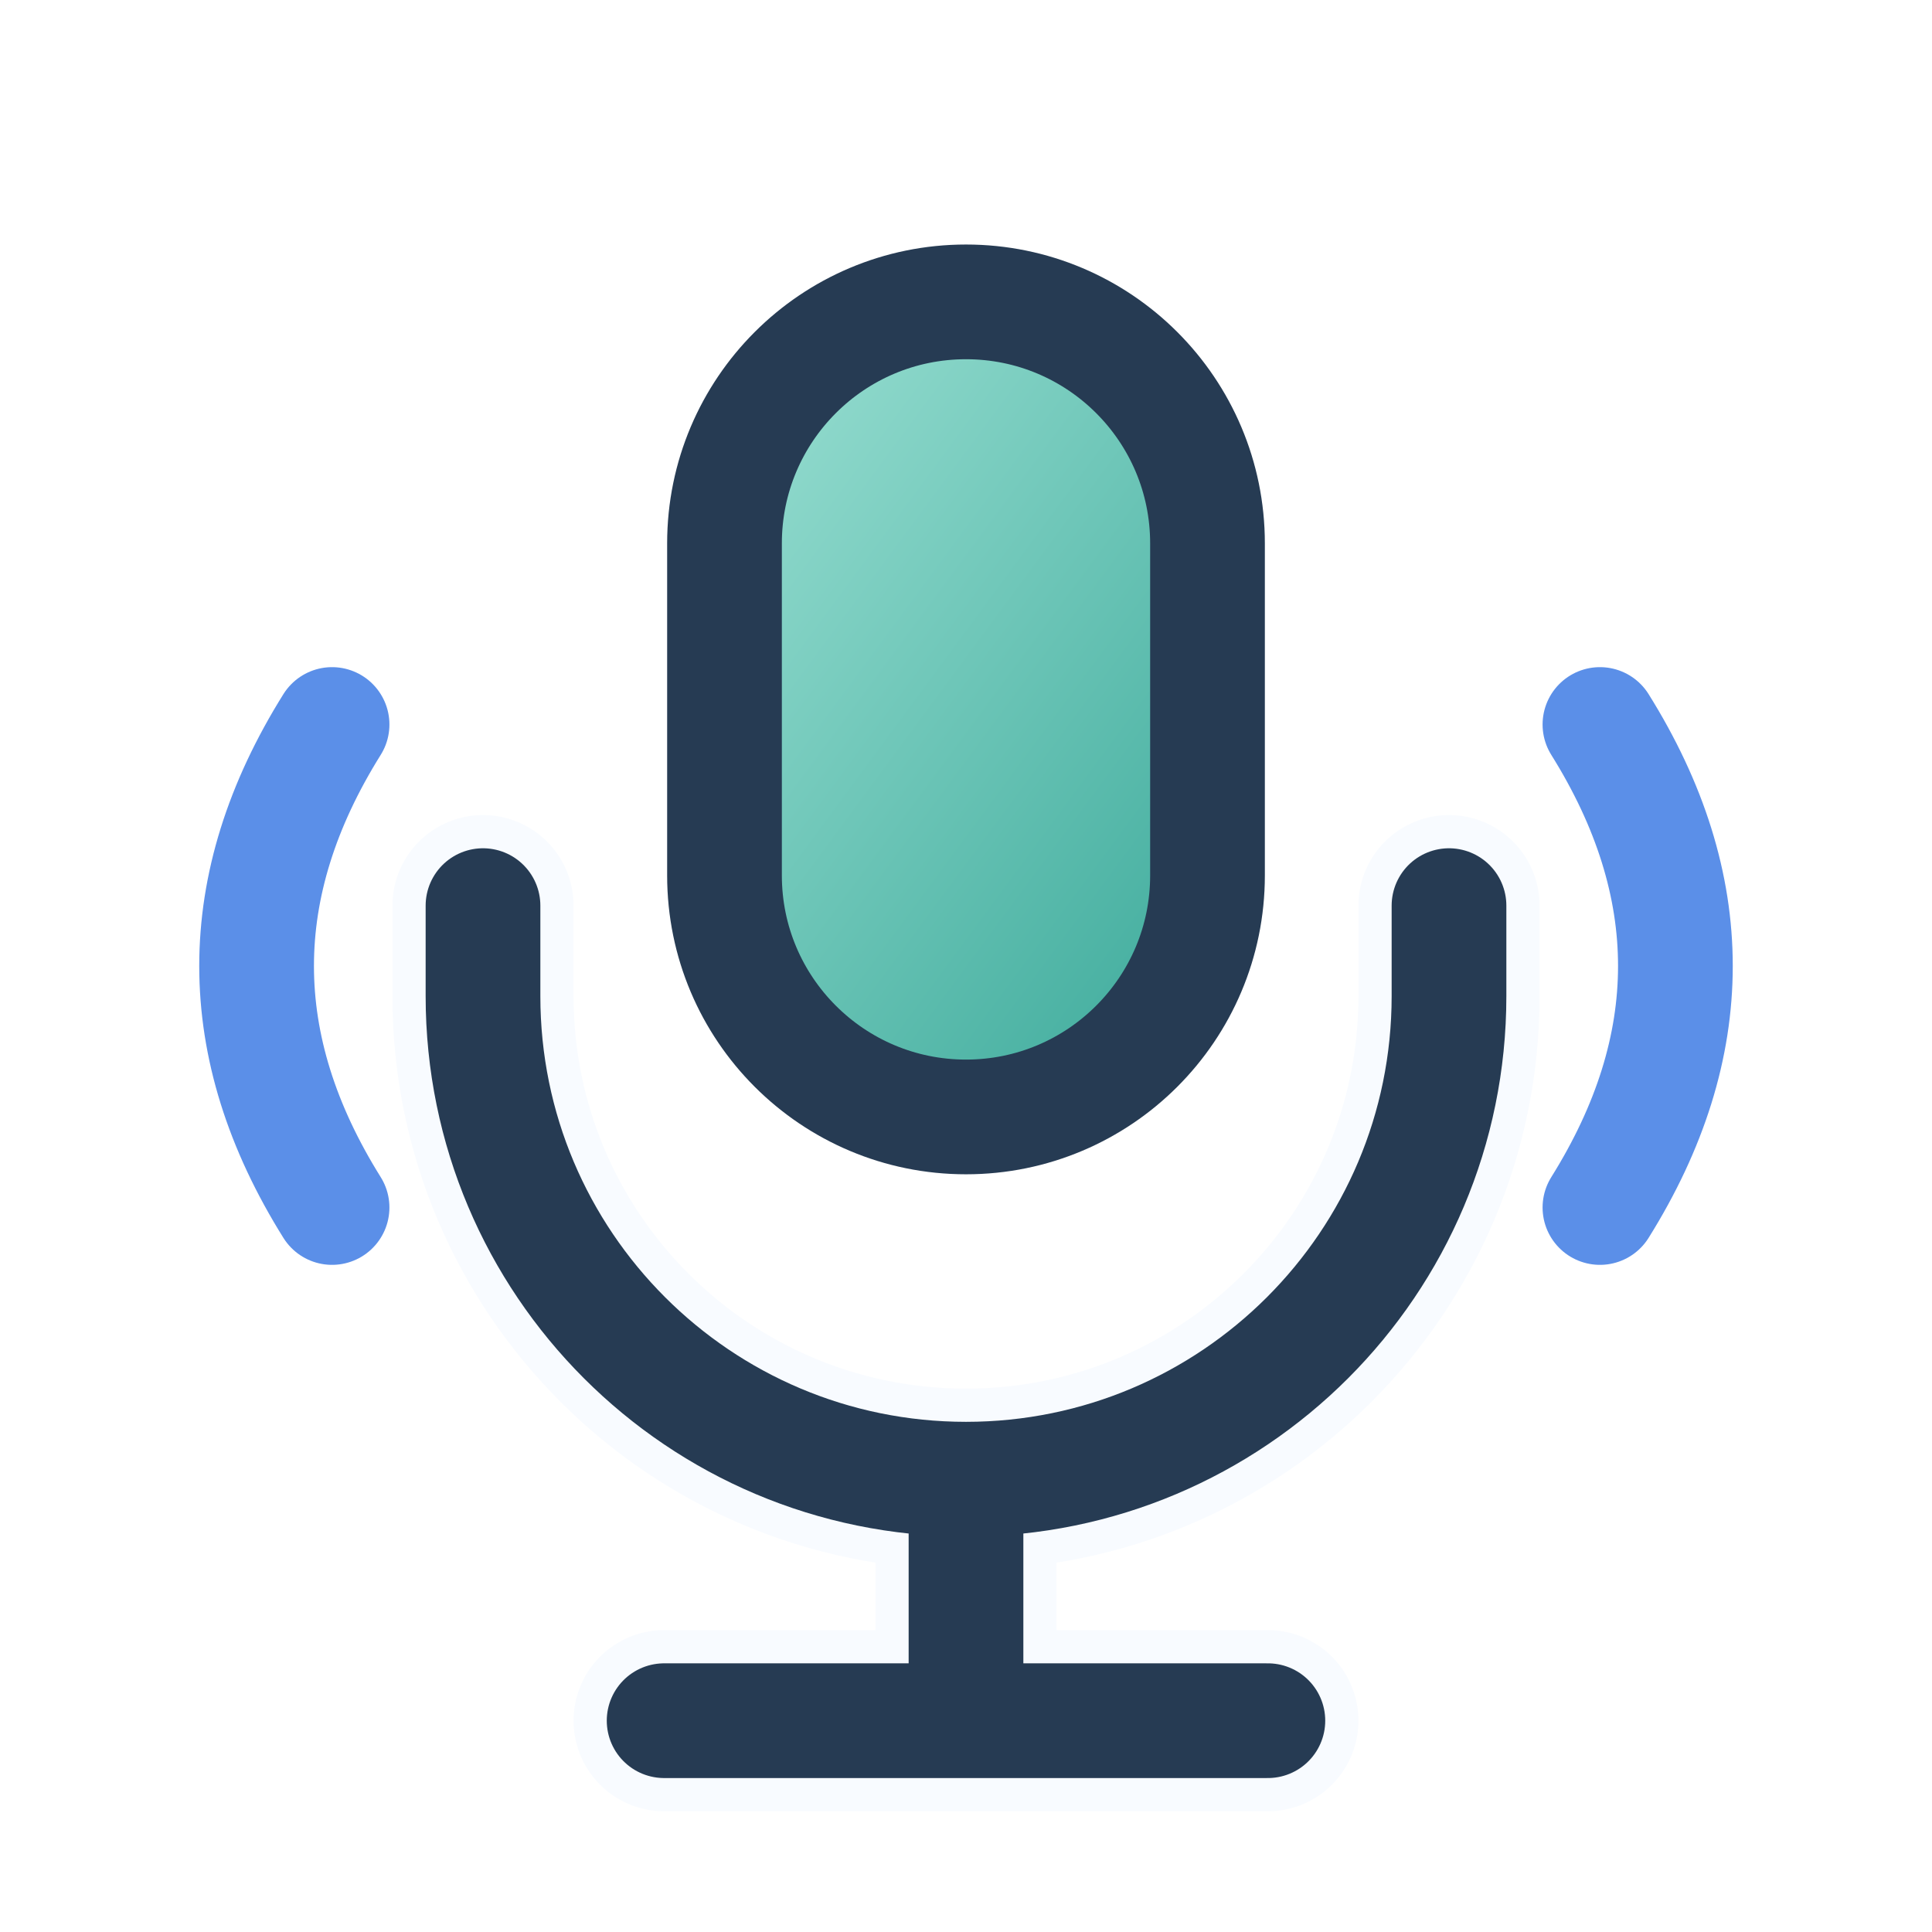
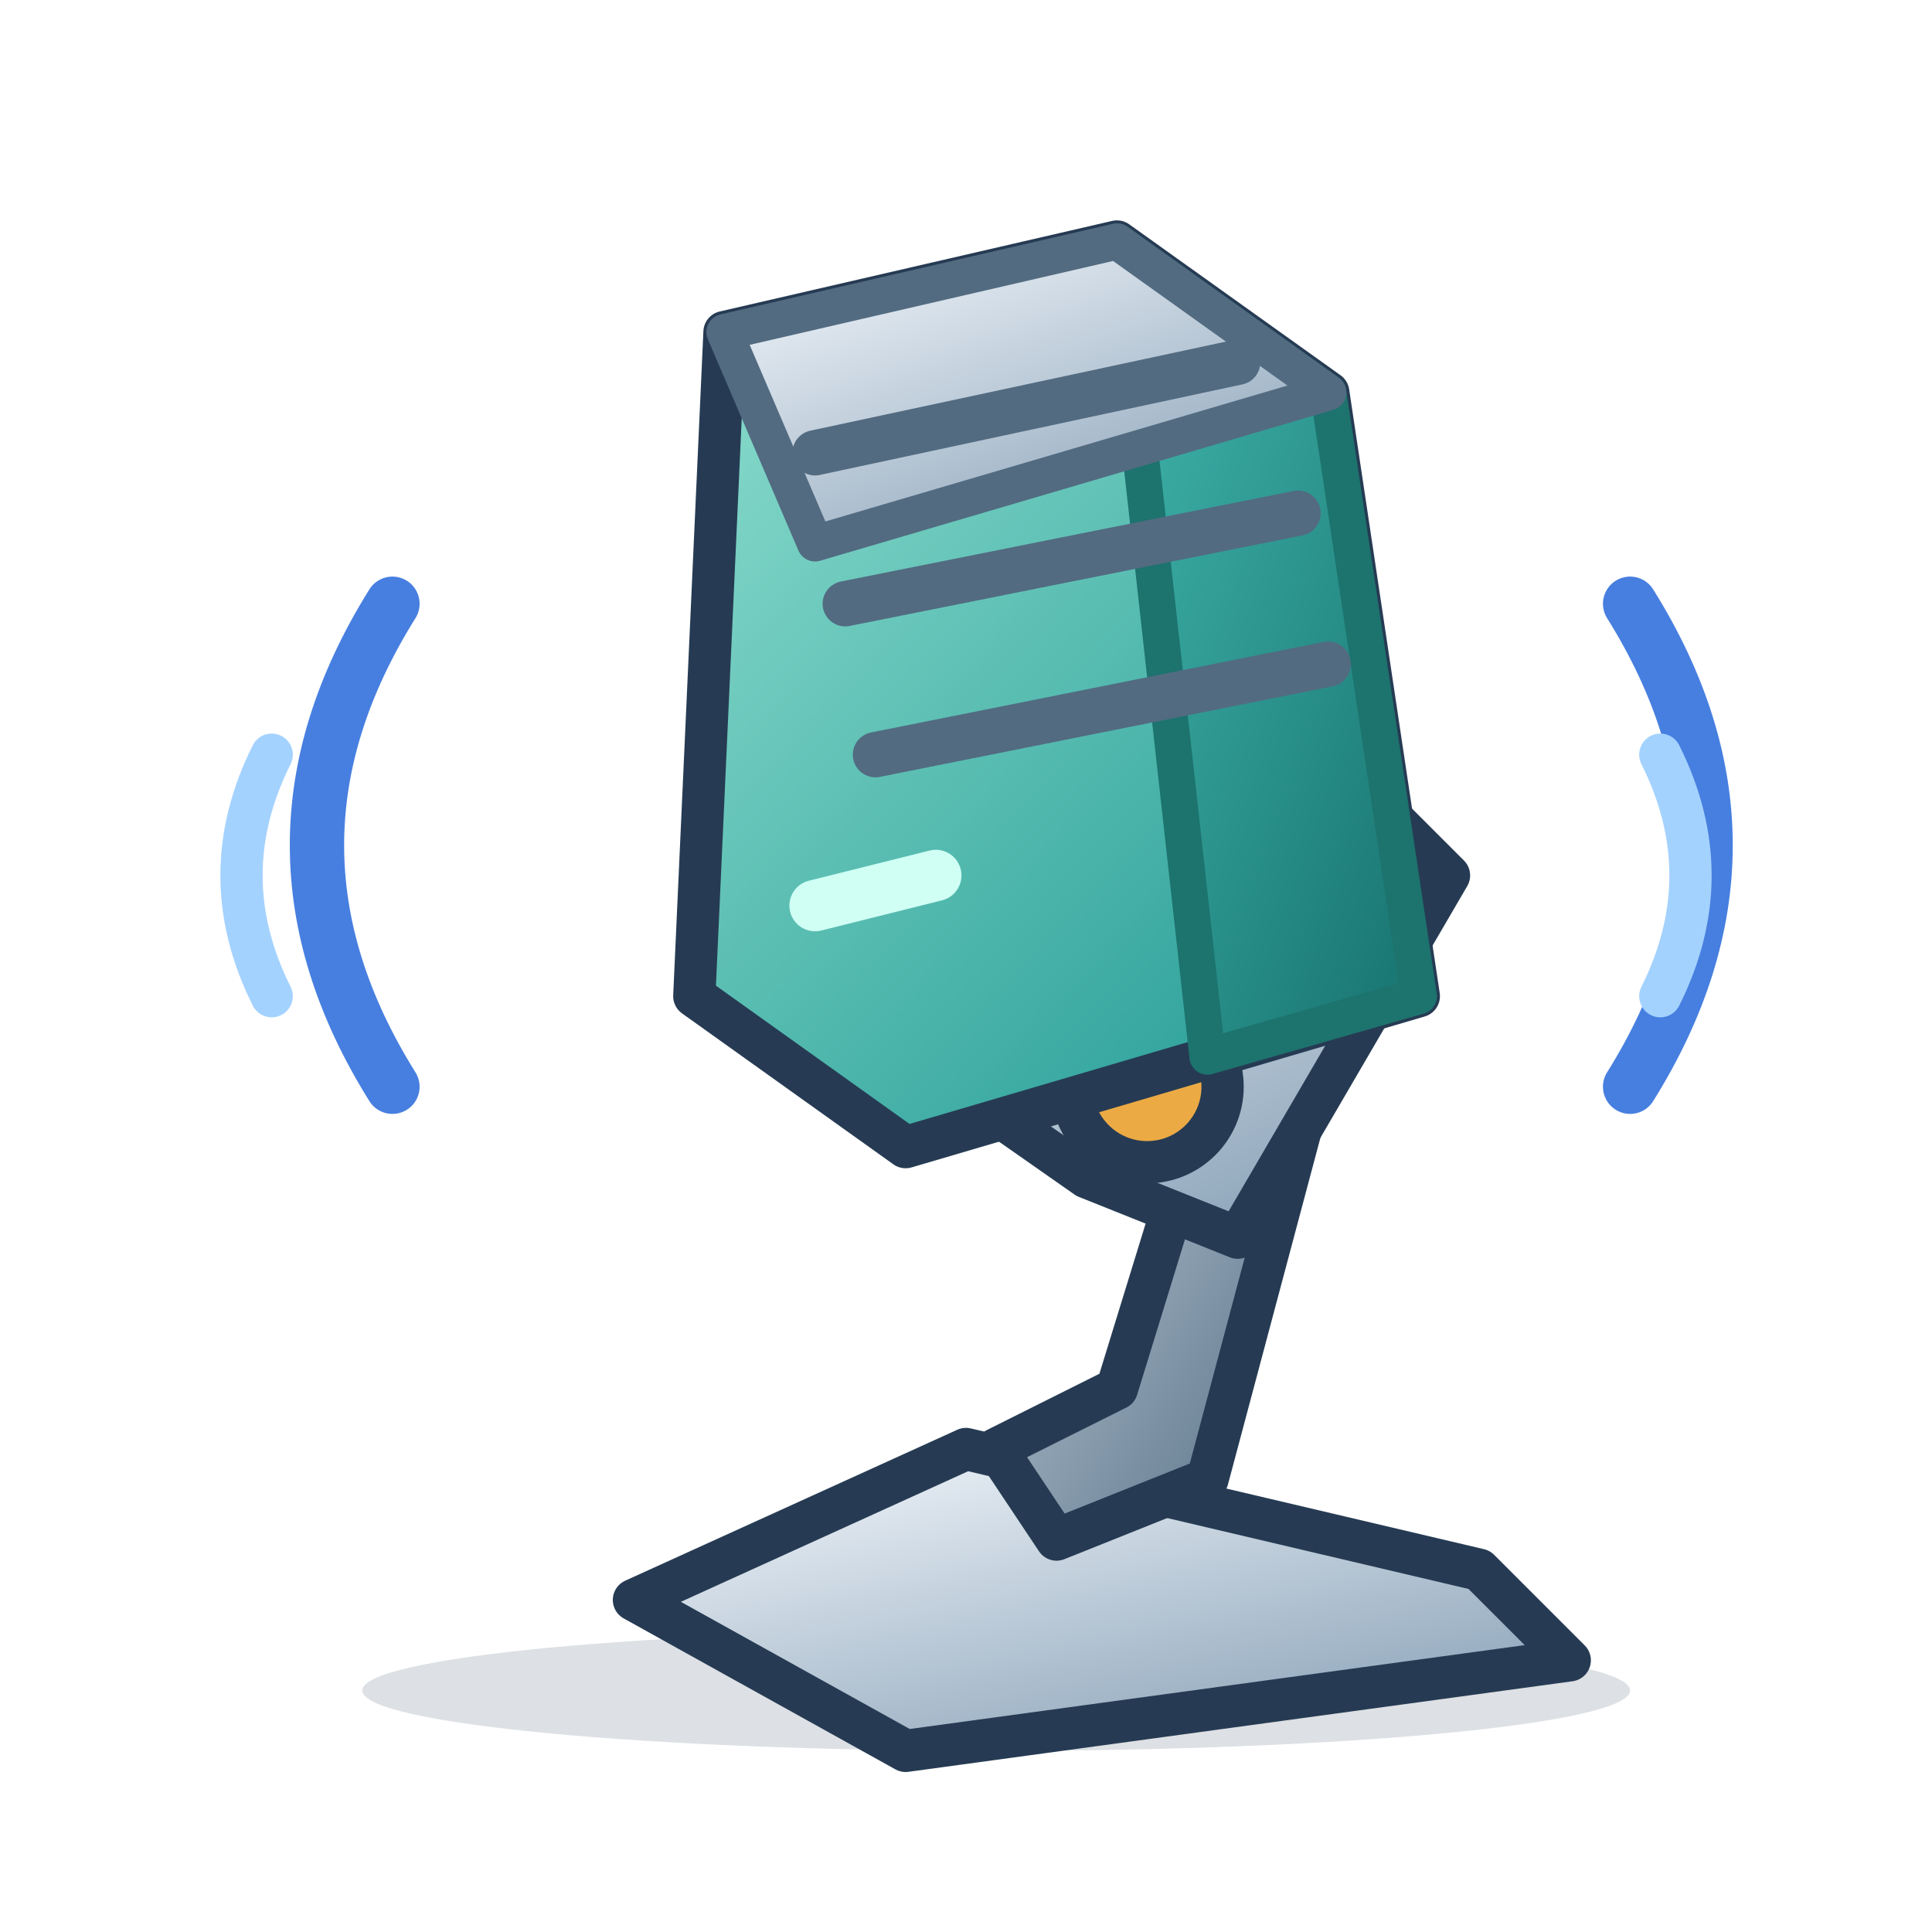
<svg xmlns="http://www.w3.org/2000/svg" viewBox="0 0 64 64">
  <defs>
-     <linearGradient id="teal" x1="0" y1="0" x2="0.8" y2="1">
-       <stop stop-color="#9de1d4" />
-       <stop offset="1" stop-color="#42ad9e" />
+     <linearGradient id="teal" x1="0" y1="0" x2=".85" y2="1">
+       <stop stop-color="#91e0d0" />
+       <stop offset="1" stop-color="#259c96" />
+     </linearGradient>
+     <linearGradient id="tealFacet" x1="0" y1="0" x2="1" y2="1">
+       <stop stop-color="#42b8ad" />
+       <stop offset="1" stop-color="#17726f" />
+     </linearGradient>
+     <linearGradient id="metal" x1="0" y1="0" x2=".7" y2="1">
+       <stop stop-color="#f8fbff" />
+       <stop offset="1" stop-color="#8da5ba" />
+     </linearGradient>
+     <linearGradient id="metalDark" x1="0" y1="0" x2="1" y2="1">
+       <stop stop-color="#c4d3df" />
+       <stop offset="1" stop-color="#526b81" />
    </linearGradient>
  </defs>
-   <g fill="none" stroke="#263b53" stroke-width="3.8" stroke-linecap="round" stroke-linejoin="round">
-     <rect x="24" y="10" width="16" height="27" rx="8" fill="url(#teal)" />
-     <path d="M16 30v3a16 16 0 0 0 32 0v-3M32 49v8M22 57h20" stroke="#f8fbff" stroke-width="6" />
-     <path d="M16 30v3a16 16 0 0 0 32 0v-3M32 49v8M22 57h20" />
-     <path d="M11 24q-5 8 0 16M53 24q5 8 0 16" stroke="#5b8fe8" />
+   <ellipse cx="33" cy="56" rx="21" ry="2" fill="#263b53" opacity=".16" />
+   <g stroke="#263b53" stroke-width="1.4" stroke-linecap="round" stroke-linejoin="round">
+     <path d="m21 53 11-5 17 4 3 3-22 3Z" fill="url(#metal)" />
+     <path d="m33 48 4-2 4-13 3 1-4 15-5 2Z" fill="url(#metalDark)" />
+     <path d="m36 39-10-7 2-3 11 7 7-9 2 2-7 12Z" fill="url(#metal)" />
+     <circle cx="38" cy="36" r="2.5" fill="#ecaa45" />
+     <path d="m24 11 13-3 7 5 3 20-17 5-7-5Z" fill="url(#teal)" />
+     <path d="m37 8 7 5 3 20-7 2Z" fill="url(#tealFacet)" stroke="#1d736e" stroke-width="1.2" />
+     <path d="m24 11 13-3 7 5-17 5Z" fill="url(#metal)" stroke="#526b81" stroke-width="1.2" />
+     <path d="m27 15 14-3m-13 8 15-3m-14 8 15-3" stroke="#526b81" stroke-width="1.5" />
+     <path d="m27 30 4-1" stroke="#d0fff4" stroke-width="1.7" />
+     <path d="M13 20q-5 8 0 16M54 20q5 8 0 16" fill="none" stroke="#477fe0" stroke-width="1.8" />
+     <path class="detail" d="M9 25q-2 4 0 8m46-8q2 4 0 8" fill="none" stroke="#a4d2ff" />
  </g>
</svg>
